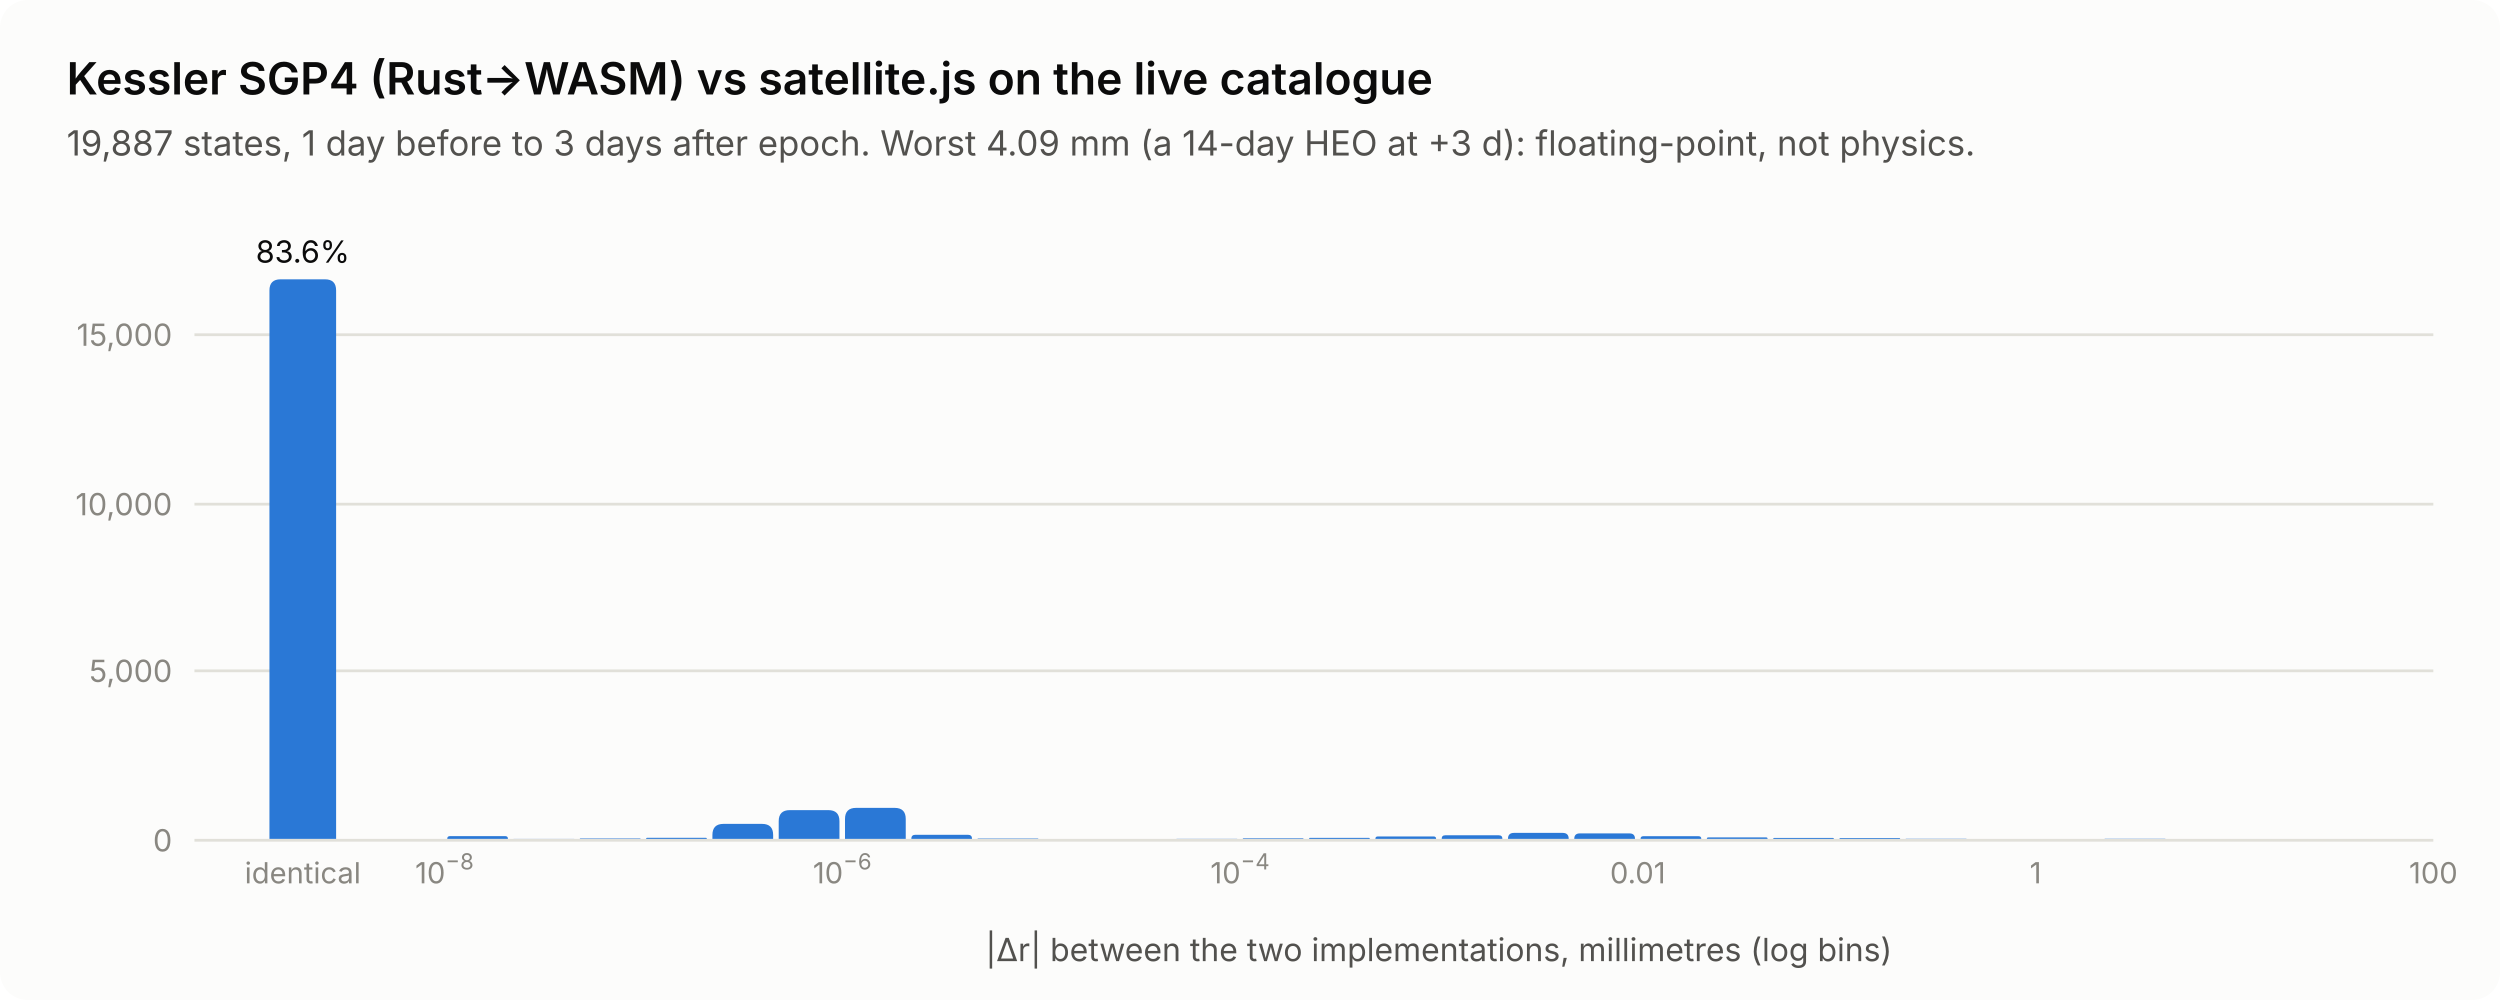
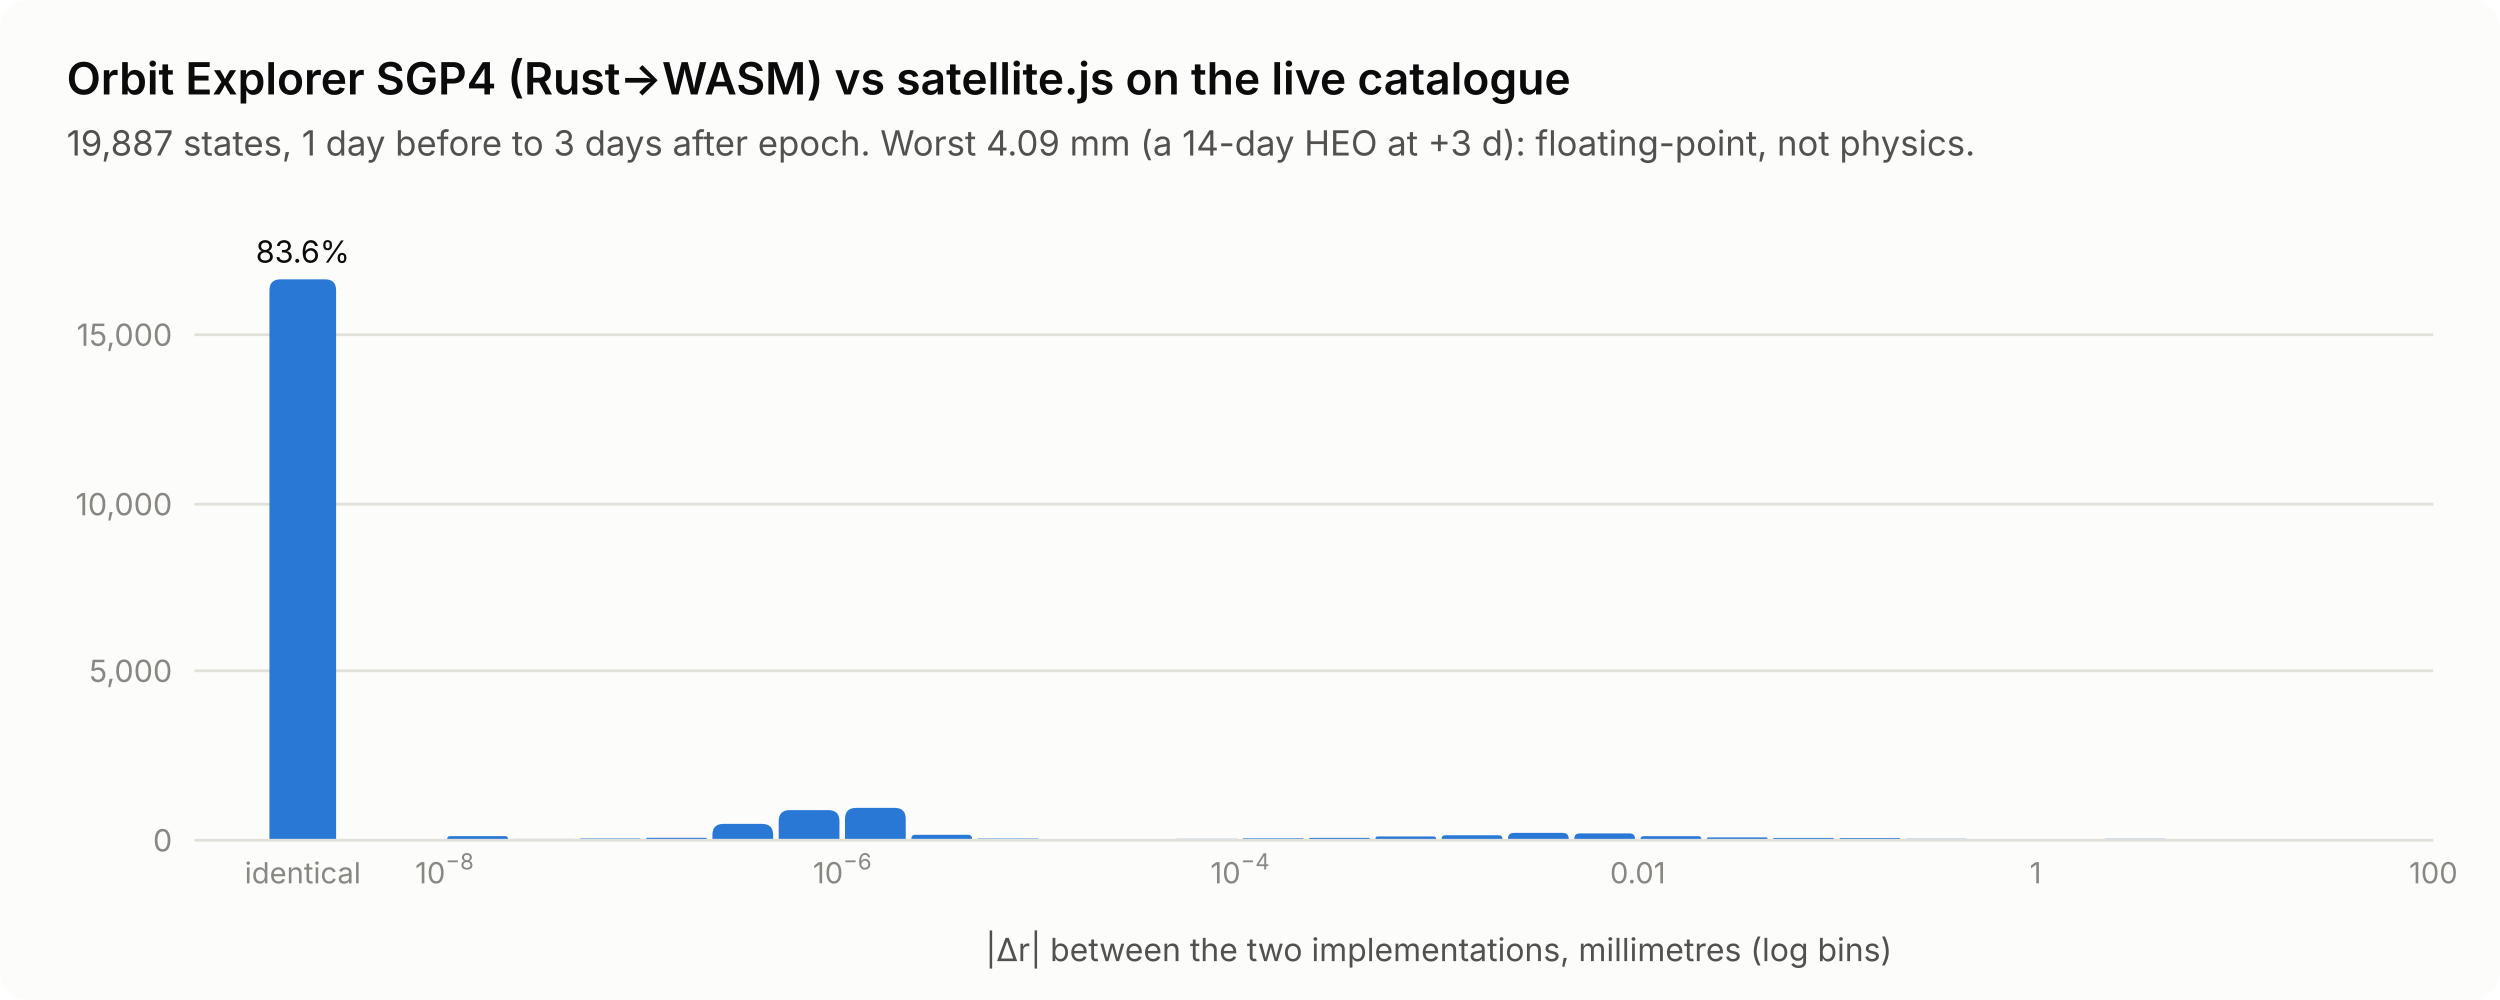
<svg xmlns="http://www.w3.org/2000/svg" width="900" height="360" viewBox="0 0 900 360" font-family="system-ui, -apple-system, 'Segoe UI', sans-serif">
  <rect width="900" height="360" rx="10" fill="#fcfcfb" />
-   <text x="24" y="34" font-size="16" font-weight="600" fill="#0b0b0b">Kessler SGP4 (Rust→WASM) vs satellite.js on the live catalogue</text>
+   <text x="24" y="34" font-size="16" font-weight="600" fill="#0b0b0b">Orbit Explorer SGP4 (Rust→WASM) vs satellite.js on the live catalogue</text>
  <text x="24" y="56" font-size="12.5" fill="#52514e">19,887 states, 1 day before to 3 days after epoch. Worst 4.09 mm (a 14-day HEO at +3 d): floating-point, not physics.</text>
  <line x1="70" x2="876" y1="302.5" y2="302.5" stroke="#e1e0d9" />
  <text x="62" y="306.5" text-anchor="end" font-size="11" fill="#898781">0</text>
  <line x1="70" x2="876" y1="241.5" y2="241.5" stroke="#e1e0d9" />
  <text x="62" y="245.5" text-anchor="end" font-size="11" fill="#898781">5,000</text>
  <line x1="70" x2="876" y1="181.5" y2="181.5" stroke="#e1e0d9" />
  <text x="62" y="185.5" text-anchor="end" font-size="11" fill="#898781">10,000</text>
  <line x1="70" x2="876" y1="120.5" y2="120.5" stroke="#e1e0d9" />
  <text x="62" y="124.5" text-anchor="end" font-size="11" fill="#898781">15,000</text>
  <path d="M97,302V104.556Q97,100.556 101,100.556H117Q121,100.556 121,104.556V302Z" fill="#2a78d6" />
  <text x="109" y="94.556" text-anchor="middle" font-size="11" fill="#0b0b0b">83.6%</text>
  <text x="109" y="318" text-anchor="middle" font-size="10.5" fill="#898781">identical</text>
  <path d="M161,302V302Q161,301.007 161.993,301.007H181.874Q182.867,301.007 182.867,302V302Z" fill="#2a78d6" />
  <path d="M184.867,302V302Q184.867,301.976 184.891,301.976H206.709Q206.733,301.976 206.733,302V302Z" fill="#2a78d6" />
  <path d="M208.733,302V302Q208.733,301.83 208.903,301.83H230.43Q230.6,301.83 230.6,302V302Z" fill="#2a78d6" />
  <path d="M232.6,302V302Q232.6,301.612 232.988,301.612H254.079Q254.467,301.612 254.467,302V302Z" fill="#2a78d6" />
  <path d="M256.467,302V300.598Q256.467,296.598 260.467,296.598H274.333Q278.333,296.598 278.333,300.598V302Z" fill="#2a78d6" />
  <path d="M280.333,302V295.645Q280.333,291.645 284.333,291.645H298.2Q302.2,291.645 302.2,295.645V302Z" fill="#2a78d6" />
  <path d="M304.2,302V294.834Q304.2,290.834 308.2,290.834H322.067Q326.067,290.834 326.067,294.834V302Z" fill="#2a78d6" />
  <path d="M328.067,302V302Q328.067,300.522 329.544,300.522H348.456Q349.933,300.522 349.933,302V302Z" fill="#2a78d6" />
  <path d="M351.933,302V302Q351.933,301.843 352.091,301.843H373.643Q373.8,301.843 373.8,302V302Z" fill="#2a78d6" />
  <path d="M375.8,302V302Q375.8,301.988 375.812,301.988H397.655Q397.667,301.988 397.667,302V302Z" fill="#2a78d6" />
  <path d="M399.667,302V302Q399.667,301.988 399.679,301.988H421.521Q421.533,301.988 421.533,302V302Z" fill="#2a78d6" />
  <path d="M423.533,302V302Q423.533,301.952 423.582,301.952H445.352Q445.4,301.952 445.4,302V302Z" fill="#2a78d6" />
  <path d="M447.4,302V302Q447.4,301.782 447.618,301.782H469.049Q469.267,301.782 469.267,302V302Z" fill="#2a78d6" />
  <path d="M471.267,302V302Q471.267,301.625 471.642,301.625H492.758Q493.133,301.625 493.133,302V302Z" fill="#2a78d6" />
  <path d="M495.133,302V302Q495.133,301.128 496.005,301.128H516.128Q517,301.128 517,302V302Z" fill="#2a78d6" />
  <path d="M519,302V302Q519,300.704 520.296,300.704H539.571Q540.867,300.704 540.867,302V302Z" fill="#2a78d6" />
  <path d="M542.867,302V302Q542.867,299.844 545.022,299.844H562.578Q564.733,299.844 564.733,302V302Z" fill="#2a78d6" />
  <path d="M566.733,302V302Q566.733,300.026 568.707,300.026H586.626Q588.6,300.026 588.6,302V302Z" fill="#2a78d6" />
  <path d="M590.6,302V302Q590.6,301.043 591.557,301.043H611.51Q612.467,301.043 612.467,302V302Z" fill="#2a78d6" />
  <path d="M614.467,302V302Q614.467,301.467 615,301.467H635.8Q636.333,301.467 636.333,302V302Z" fill="#2a78d6" />
  <path d="M638.333,302V302Q638.333,301.661 638.672,301.661H659.861Q660.2,301.661 660.2,302V302Z" fill="#2a78d6" />
  <path d="M662.2,302V302Q662.2,301.697 662.503,301.697H683.764Q684.067,301.697 684.067,302V302Z" fill="#2a78d6" />
  <path d="M686.067,302V302Q686.067,301.915 686.151,301.915H707.849Q707.933,301.915 707.933,302V302Z" fill="#2a78d6" />
  <path d="M709.933,302V302Q709.933,301.988 709.945,301.988H731.788Q731.8,301.988 731.8,302V302Z" fill="#2a78d6" />
  <path d="M757.667,302V302Q757.667,301.915 757.751,301.915H779.449Q779.533,301.915 779.533,302V302Z" fill="#2a78d6" />
  <text x="160" y="318" text-anchor="middle" font-size="10.5" fill="#898781">10<tspan dy="-5" font-size="8">−8</tspan>
  </text>
  <text x="303.2" y="318" text-anchor="middle" font-size="10.5" fill="#898781">10<tspan dy="-5" font-size="8">−6</tspan>
  </text>
  <text x="446.4" y="318" text-anchor="middle" font-size="10.5" fill="#898781">10<tspan dy="-5" font-size="8">−4</tspan>
  </text>
  <text x="589.6" y="318" text-anchor="middle" font-size="10.5" fill="#898781">0.01</text>
  <text x="732.8" y="318" text-anchor="middle" font-size="10.5" fill="#898781">1</text>
  <text x="876" y="318" text-anchor="middle" font-size="10.5" fill="#898781">100</text>
  <text x="518" y="346" text-anchor="middle" font-size="11.5" fill="#52514e">|Δr| between the two implementations, millimetres (log bins)</text>
</svg>
